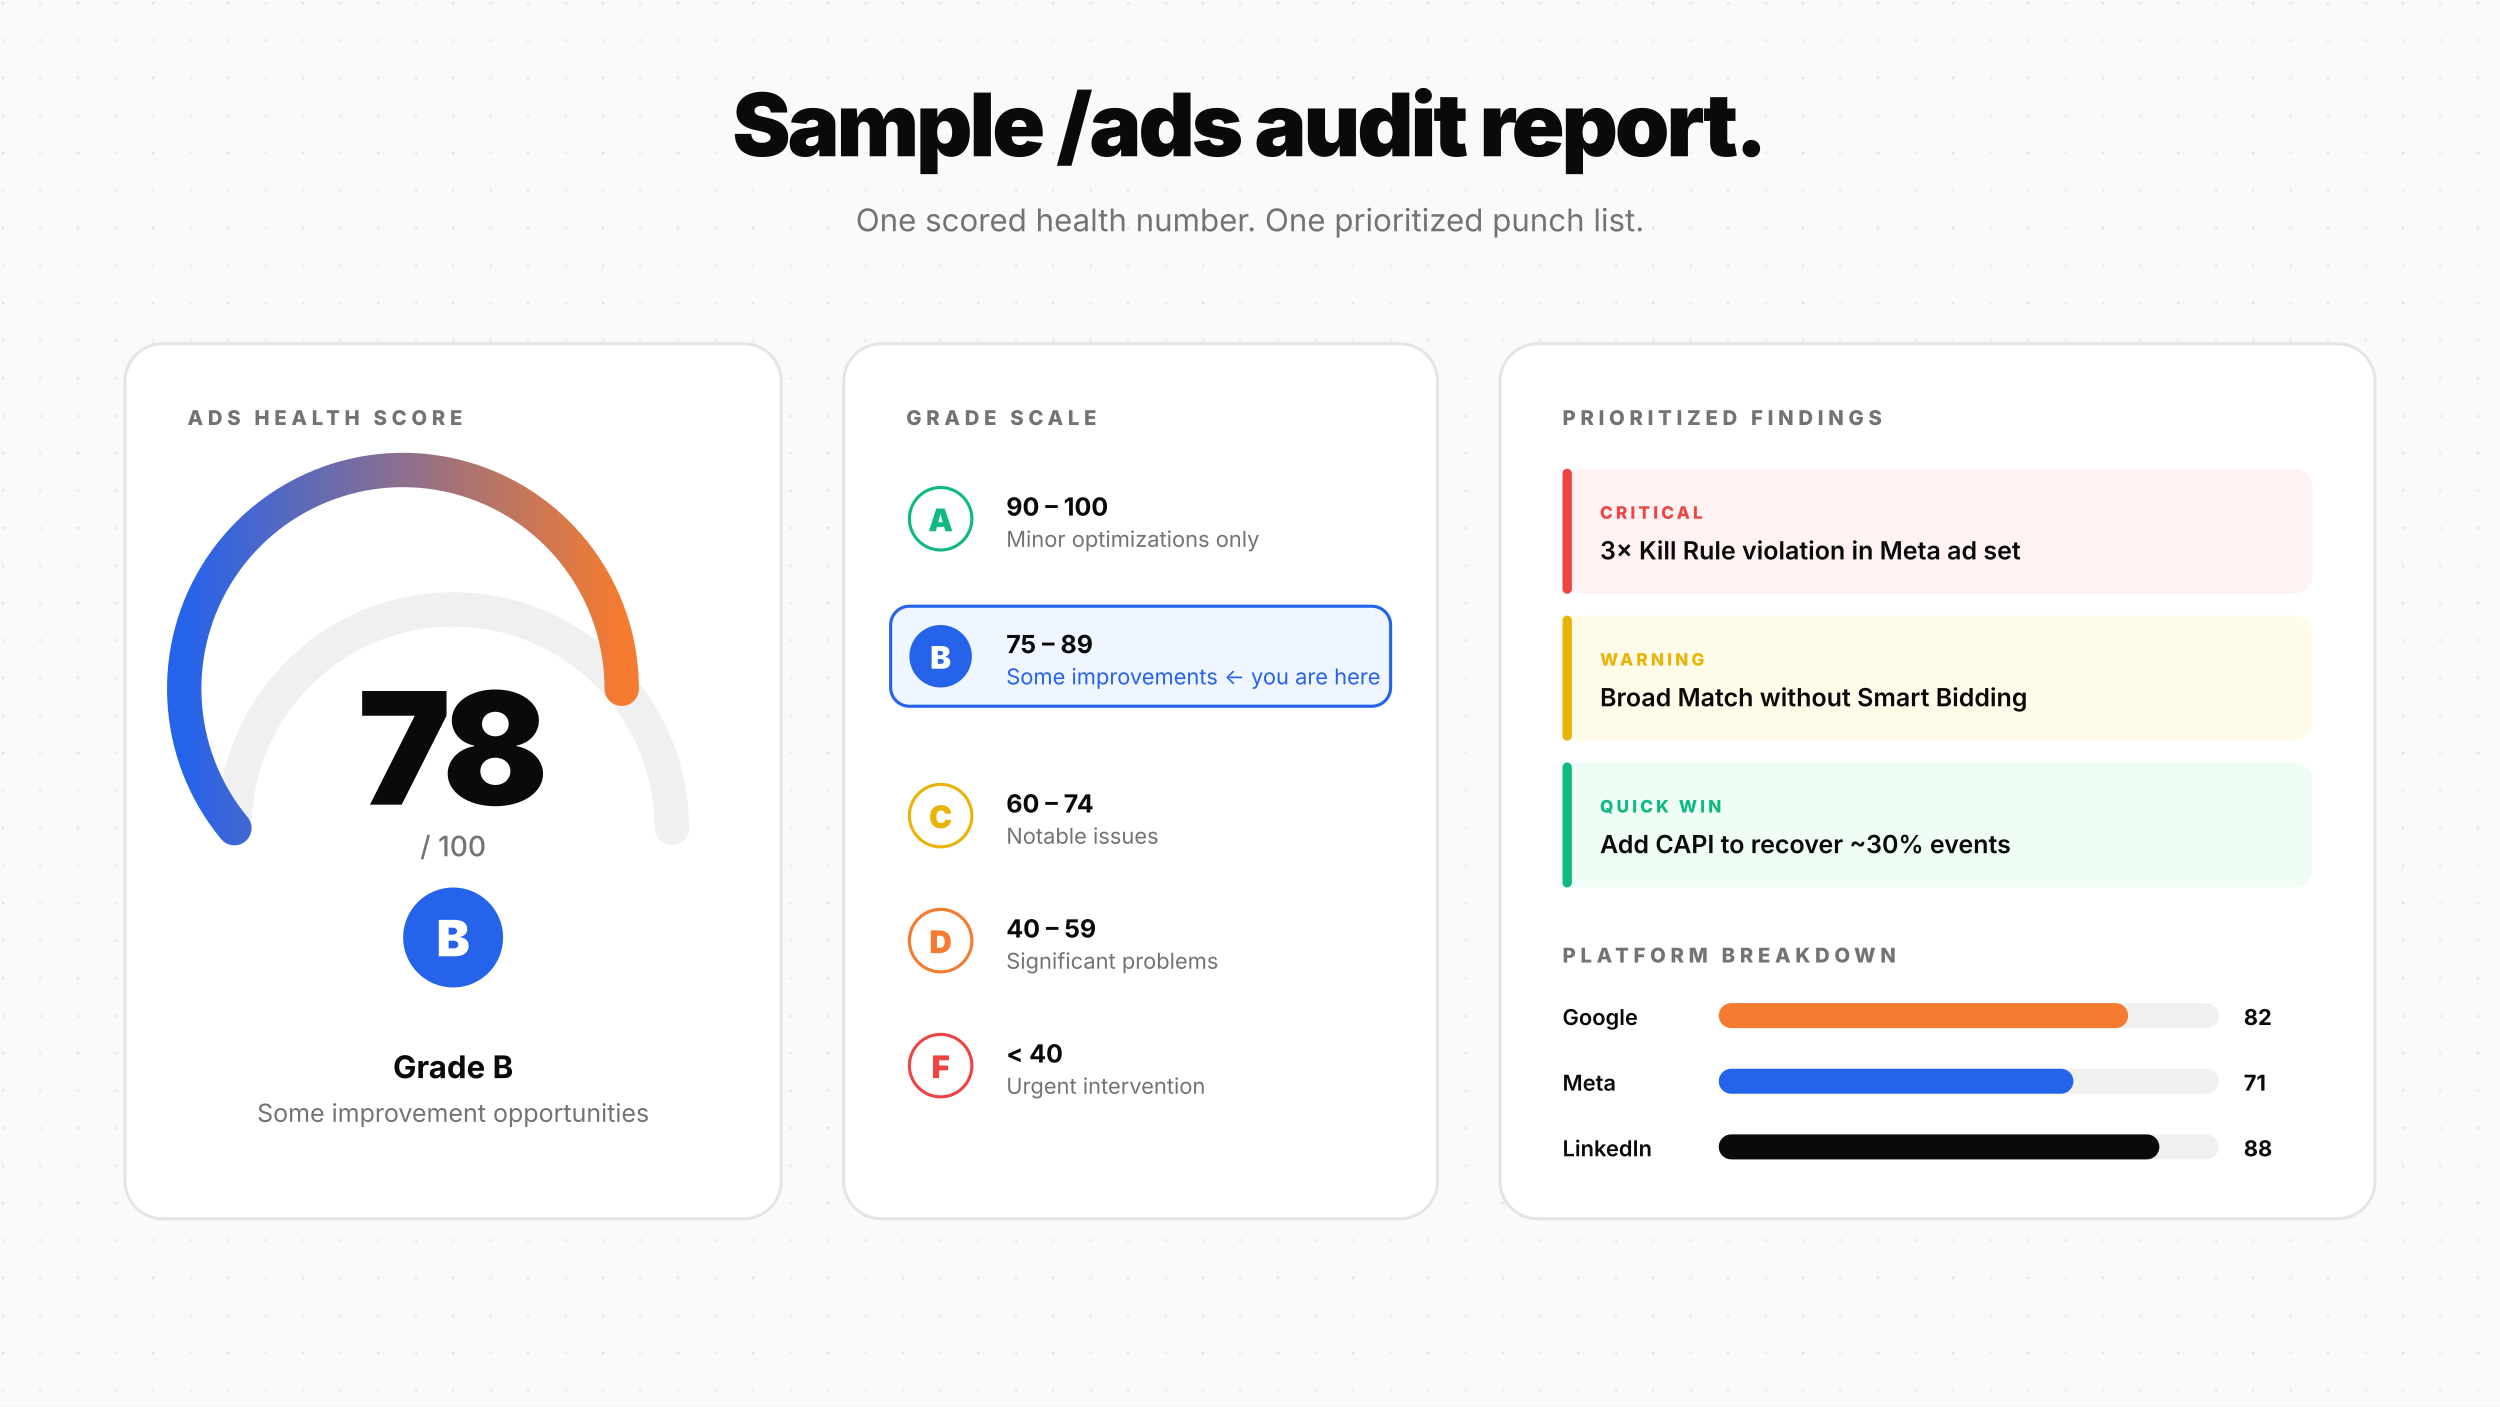
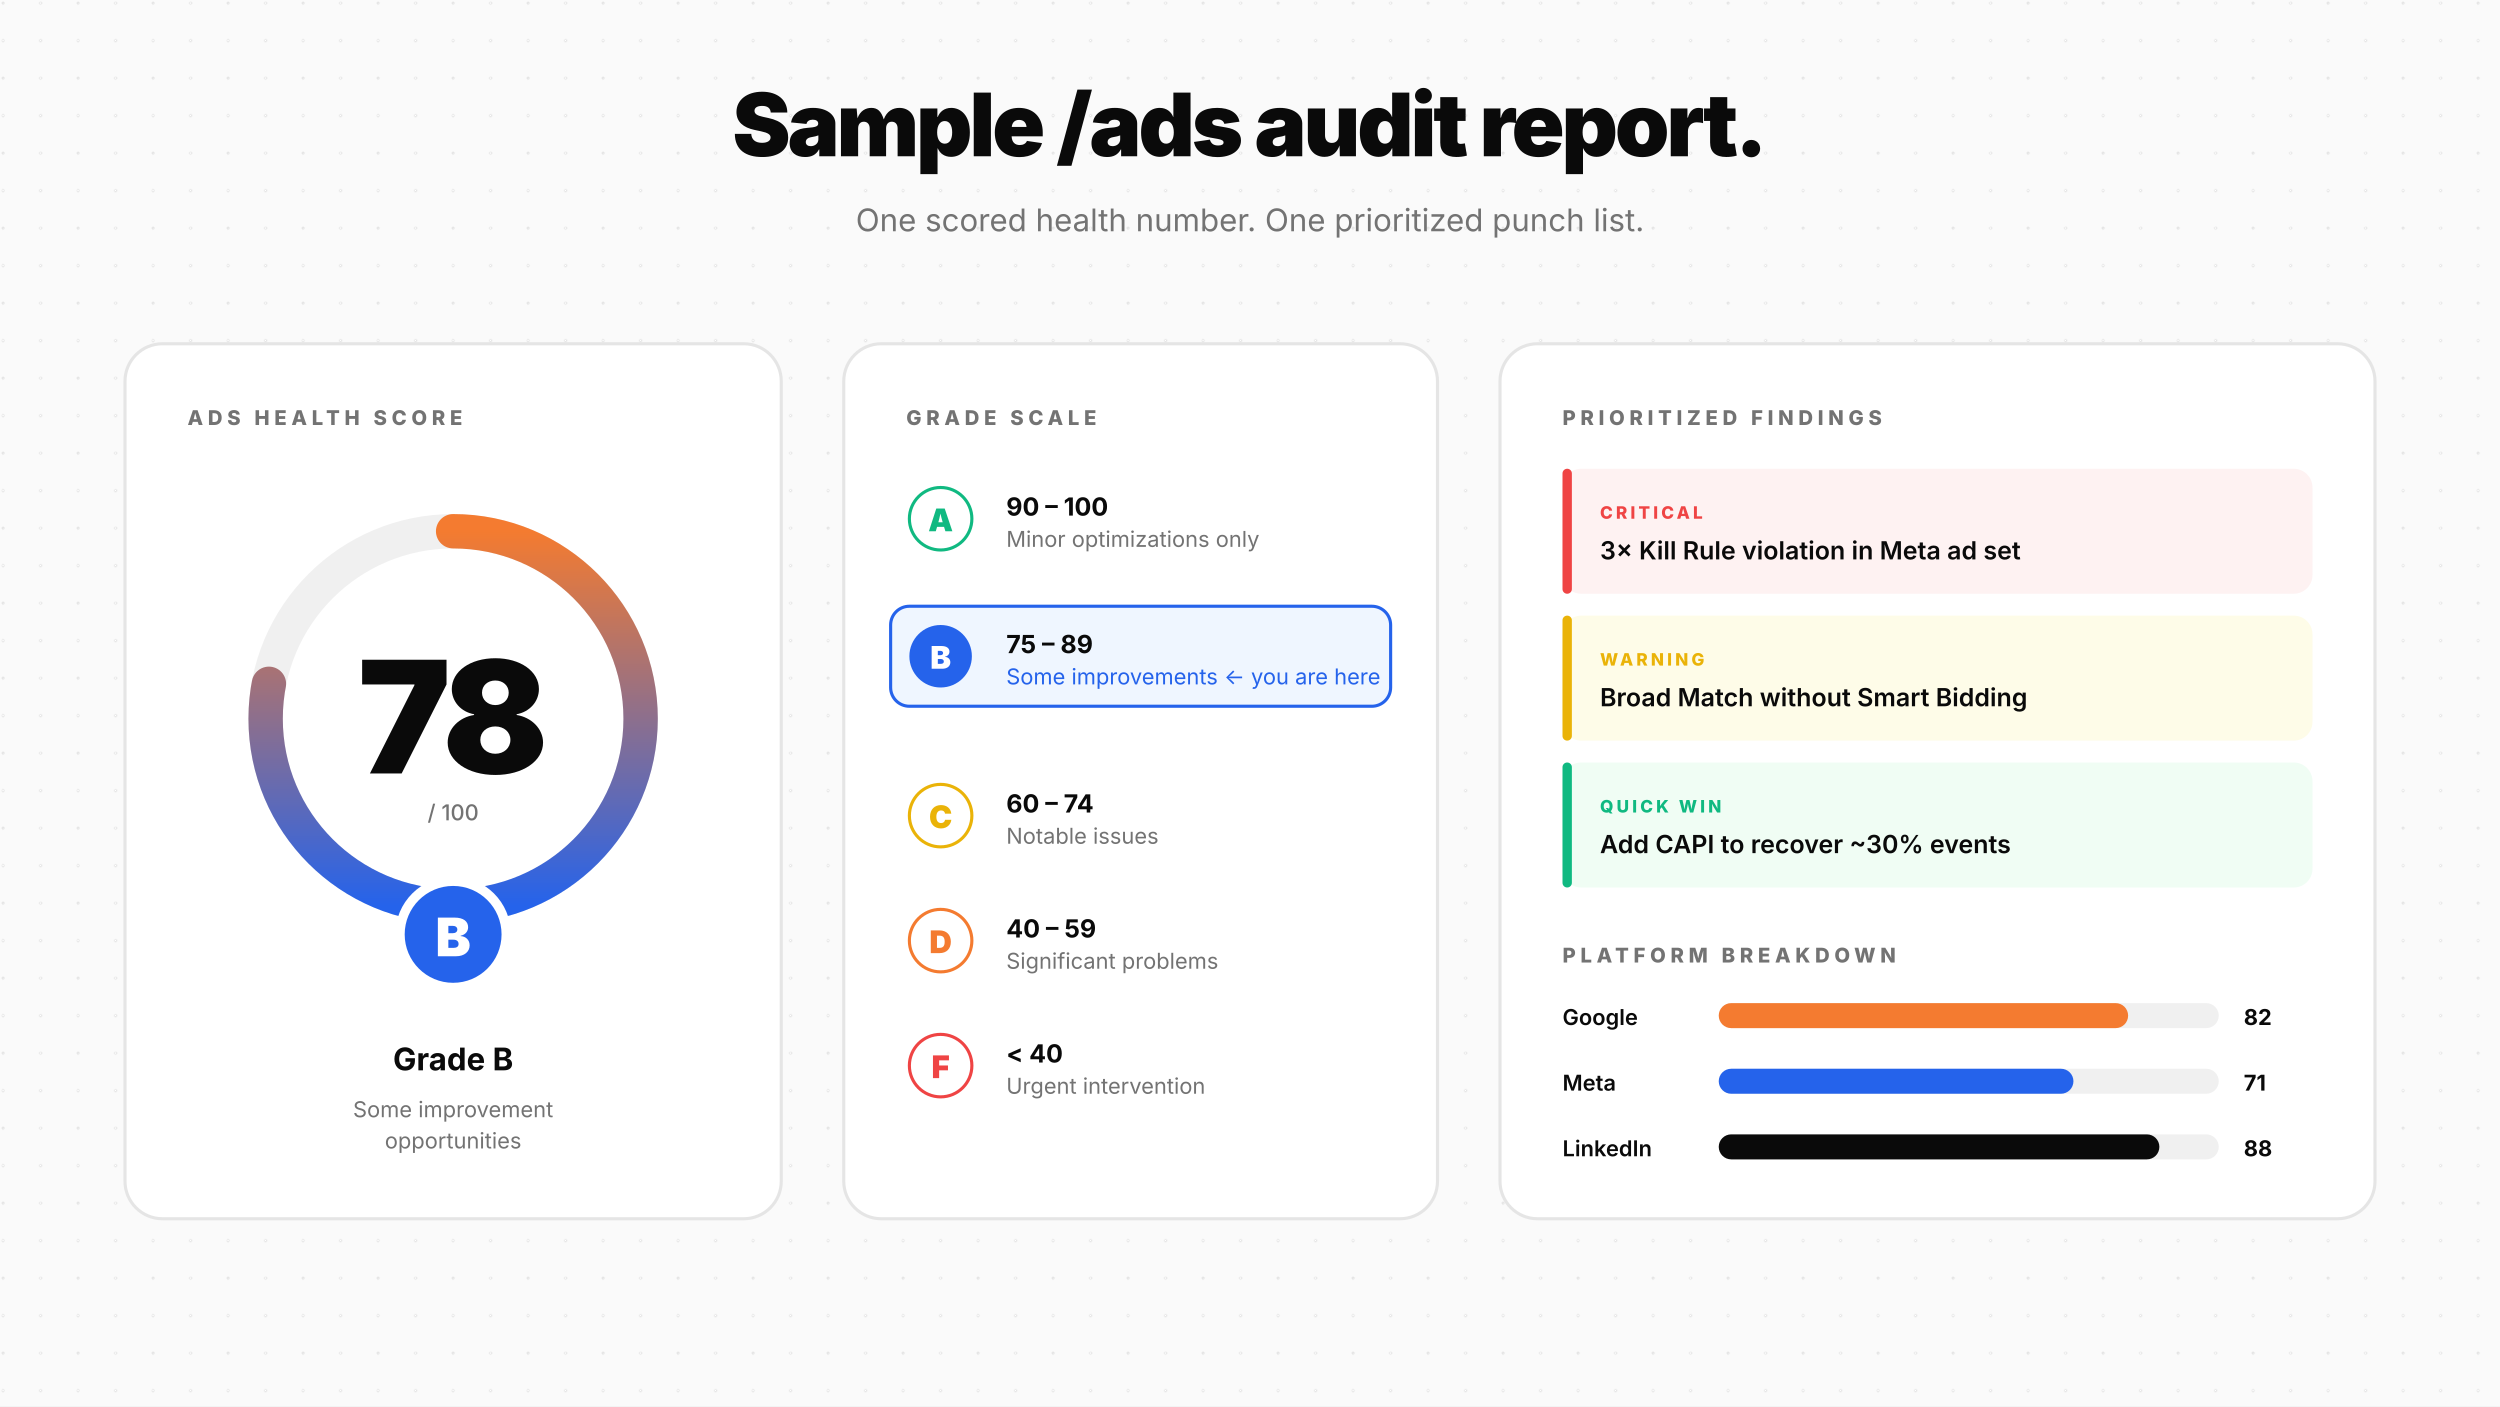
<svg xmlns="http://www.w3.org/2000/svg" viewBox="0 0 1600 900" preserveAspectRatio="xMidYMid meet" font-family="Inter, system-ui, -apple-system, BlinkMacSystemFont, 'Segoe UI', Roboto, sans-serif" role="img" aria-label="Sample /ads audit report. Health Score 78 of 100, Grade B (some improvement opportunities). Grade scale: A 90-100 minor optimizations only, B 75-89 some improvements (selected), C 60-74 notable issues, D 40-59 significant problems, F under 40 urgent intervention. Findings: CRITICAL 3x Kill Rule violation in Meta ad set, WARNING Broad Match without Smart Bidding, QUICK WIN Add CAPI to recover about 30% of events. Platform breakdown: Google 82, Meta 71, LinkedIn 88.">
  <defs>
    <pattern id="dots" patternUnits="userSpaceOnUse" width="24" height="24">
      <circle cx="2" cy="2" r="1" fill="#E5E5E5" />
    </pattern>
    <linearGradient id="gauge" x1="0" y1="0" x2="1" y2="0">
      <stop offset="0" stop-color="#2563EB" />
      <stop offset="1" stop-color="#F47B30" />
    </linearGradient>
  </defs>
  <rect width="1600" height="900" fill="#FAFAFA" />
  <rect width="1600" height="900" fill="url(#dots)" />
  <text x="800" y="100" text-anchor="middle" font-size="56" font-weight="900" fill="#0A0A0A" letter-spacing="-2">Sample /ads audit report.</text>
  <text x="800" y="148" text-anchor="middle" font-size="20" font-weight="400" fill="#737373">One scored health number. One prioritized punch list.</text>
  <g transform="translate(80, 220)">
    <rect width="420" height="560" rx="24" fill="#FFFFFF" stroke="#E5E5E5" stroke-width="2" />
    <text x="40" y="52" font-size="13" font-weight="800" fill="#737373" letter-spacing="3">ADS HEALTH SCORE</text>
-     <path d="M 70 310 A 140 140 0 0 1 350 310" fill="none" stroke="#F0F0F0" stroke-width="22" stroke-linecap="round" />
-     <path d="M 70 310 A 140 140 0 1 1 317.9 220.8" fill="none" stroke="url(#gauge)" stroke-width="22" stroke-linecap="round" />
-     <text x="210" y="295" text-anchor="middle" font-size="100" font-weight="900" fill="#0A0A0A" letter-spacing="-4">78</text>
-     <text x="210" y="328" text-anchor="middle" font-size="18" font-weight="500" fill="#737373">/ 100</text>
-     <circle cx="210" cy="380" r="32" fill="#2563EB" />
-     <text x="210" y="392" text-anchor="middle" font-size="32" font-weight="900" fill="#FFFFFF">B</text>
-     <text x="210" y="470" text-anchor="middle" font-size="20" font-weight="700" fill="#0A0A0A">Grade B</text>
-     <text x="210" y="498" text-anchor="middle" font-size="16" font-weight="400" fill="#737373">Some improvement opportunities</text>
+     <circle cx="210" cy="240" r="120" fill="none" stroke="#F0F0F0" stroke-width="22" />
+     <circle cx="210" cy="240" r="120" fill="none" stroke="url(#gauge)" stroke-width="22" stroke-linecap="round" stroke-dasharray="588 754" transform="rotate(-90 210 240)" />
+     <text x="210" y="275" text-anchor="middle" font-size="100" font-weight="900" fill="#0A0A0A" letter-spacing="-4">78</text>
+     <text x="210" y="305" text-anchor="middle" font-size="14" font-weight="500" fill="#737373">/ 100</text>
+     <circle cx="210" cy="378" r="34" fill="#2563EB" stroke="#FFFFFF" stroke-width="6" />
+     <text x="210" y="392" text-anchor="middle" font-size="34" font-weight="900" fill="#FFFFFF">B</text>
+     <text x="210" y="465" text-anchor="middle" font-size="20" font-weight="700" fill="#0A0A0A">Grade B</text>
+     <text x="210" y="495" text-anchor="middle" font-size="14" font-weight="400" fill="#737373">Some improvement</text>
+     <text x="210" y="515" text-anchor="middle" font-size="14" font-weight="400" fill="#737373">opportunities</text>
  </g>
  <g transform="translate(540, 220)">
    <rect width="380" height="560" rx="24" fill="#FFFFFF" stroke="#E5E5E5" stroke-width="2" />
    <text x="40" y="52" font-size="13" font-weight="800" fill="#737373" letter-spacing="3">GRADE SCALE</text>
    <g transform="translate(40, 90)">
      <circle cx="22" cy="22" r="20" fill="#FFFFFF" stroke="#10B981" stroke-width="2" />
      <text x="22" y="30" text-anchor="middle" font-size="20" font-weight="900" fill="#10B981">A</text>
      <text x="64" y="20" font-size="16" font-weight="700" fill="#0A0A0A">90 – 100</text>
      <text x="64" y="40" font-size="14" font-weight="400" fill="#737373">Minor optimizations only</text>
    </g>
    <g transform="translate(40, 178)">
      <rect x="-10" y="-10" width="320" height="64" rx="12" fill="#EFF6FF" stroke="#2563EB" stroke-width="2" />
      <circle cx="22" cy="22" r="20" fill="#2563EB" />
      <text x="22" y="30" text-anchor="middle" font-size="20" font-weight="900" fill="#FFFFFF">B</text>
      <text x="64" y="20" font-size="16" font-weight="700" fill="#0A0A0A">75 – 89</text>
      <text x="64" y="40" font-size="14" font-weight="400" fill="#2563EB">Some improvements ← you are here</text>
    </g>
    <g transform="translate(40, 280)">
      <circle cx="22" cy="22" r="20" fill="#FFFFFF" stroke="#EAB308" stroke-width="2" />
      <text x="22" y="30" text-anchor="middle" font-size="20" font-weight="900" fill="#EAB308">C</text>
      <text x="64" y="20" font-size="16" font-weight="700" fill="#0A0A0A">60 – 74</text>
      <text x="64" y="40" font-size="14" font-weight="400" fill="#737373">Notable issues</text>
    </g>
    <g transform="translate(40, 360)">
      <circle cx="22" cy="22" r="20" fill="#FFFFFF" stroke="#F47B30" stroke-width="2" />
      <text x="22" y="30" text-anchor="middle" font-size="20" font-weight="900" fill="#F47B30">D</text>
      <text x="64" y="20" font-size="16" font-weight="700" fill="#0A0A0A">40 – 59</text>
      <text x="64" y="40" font-size="14" font-weight="400" fill="#737373">Significant problems</text>
    </g>
    <g transform="translate(40, 440)">
      <circle cx="22" cy="22" r="20" fill="#FFFFFF" stroke="#EF4444" stroke-width="2" />
      <text x="22" y="30" text-anchor="middle" font-size="20" font-weight="900" fill="#EF4444">F</text>
      <text x="64" y="20" font-size="16" font-weight="700" fill="#0A0A0A">&lt; 40</text>
      <text x="64" y="40" font-size="14" font-weight="400" fill="#737373">Urgent intervention</text>
    </g>
  </g>
  <g transform="translate(960, 220)">
    <rect width="560" height="560" rx="24" fill="#FFFFFF" stroke="#E5E5E5" stroke-width="2" />
    <text x="40" y="52" font-size="13" font-weight="800" fill="#737373" letter-spacing="3">PRIORITIZED FINDINGS</text>
    <g transform="translate(40, 80)">
      <rect width="480" height="80" rx="12" fill="#FEF2F2" />
      <rect width="6" height="80" rx="3" fill="#EF4444" />
      <text x="24" y="32" font-size="11" font-weight="800" fill="#EF4444" letter-spacing="2">CRITICAL</text>
      <text x="24" y="58" font-size="16" font-weight="600" fill="#0A0A0A">3× Kill Rule violation in Meta ad set</text>
    </g>
    <g transform="translate(40, 174)">
      <rect width="480" height="80" rx="12" fill="#FEFCE8" />
      <rect width="6" height="80" rx="3" fill="#EAB308" />
      <text x="24" y="32" font-size="11" font-weight="800" fill="#EAB308" letter-spacing="2">WARNING</text>
      <text x="24" y="58" font-size="16" font-weight="600" fill="#0A0A0A">Broad Match without Smart Bidding</text>
    </g>
    <g transform="translate(40, 268)">
      <rect width="480" height="80" rx="12" fill="#F0FDF4" />
      <rect width="6" height="80" rx="3" fill="#10B981" />
      <text x="24" y="32" font-size="11" font-weight="800" fill="#10B981" letter-spacing="2">QUICK WIN</text>
      <text x="24" y="58" font-size="16" font-weight="600" fill="#0A0A0A">Add CAPI to recover ~30% events</text>
    </g>
    <text x="40" y="396" font-size="13" font-weight="800" fill="#737373" letter-spacing="3">PLATFORM BREAKDOWN</text>
    <g transform="translate(40, 416)">
      <text x="0" y="20" font-size="14" font-weight="600" fill="#0A0A0A">Google</text>
      <rect x="100" y="6" width="320" height="16" rx="8" fill="#F0F0F0" />
      <rect x="100" y="6" width="262" height="16" rx="8" fill="#F47B30" />
      <text x="436" y="20" font-size="14" font-weight="700" fill="#0A0A0A">82</text>
    </g>
    <g transform="translate(40, 458)">
      <text x="0" y="20" font-size="14" font-weight="600" fill="#0A0A0A">Meta</text>
      <rect x="100" y="6" width="320" height="16" rx="8" fill="#F0F0F0" />
      <rect x="100" y="6" width="227" height="16" rx="8" fill="#2563EB" />
      <text x="436" y="20" font-size="14" font-weight="700" fill="#0A0A0A">71</text>
    </g>
    <g transform="translate(40, 500)">
      <text x="0" y="20" font-size="14" font-weight="600" fill="#0A0A0A">LinkedIn</text>
      <rect x="100" y="6" width="320" height="16" rx="8" fill="#F0F0F0" />
      <rect x="100" y="6" width="282" height="16" rx="8" fill="#0A0A0A" />
      <text x="436" y="20" font-size="14" font-weight="700" fill="#0A0A0A">88</text>
    </g>
  </g>
</svg>
